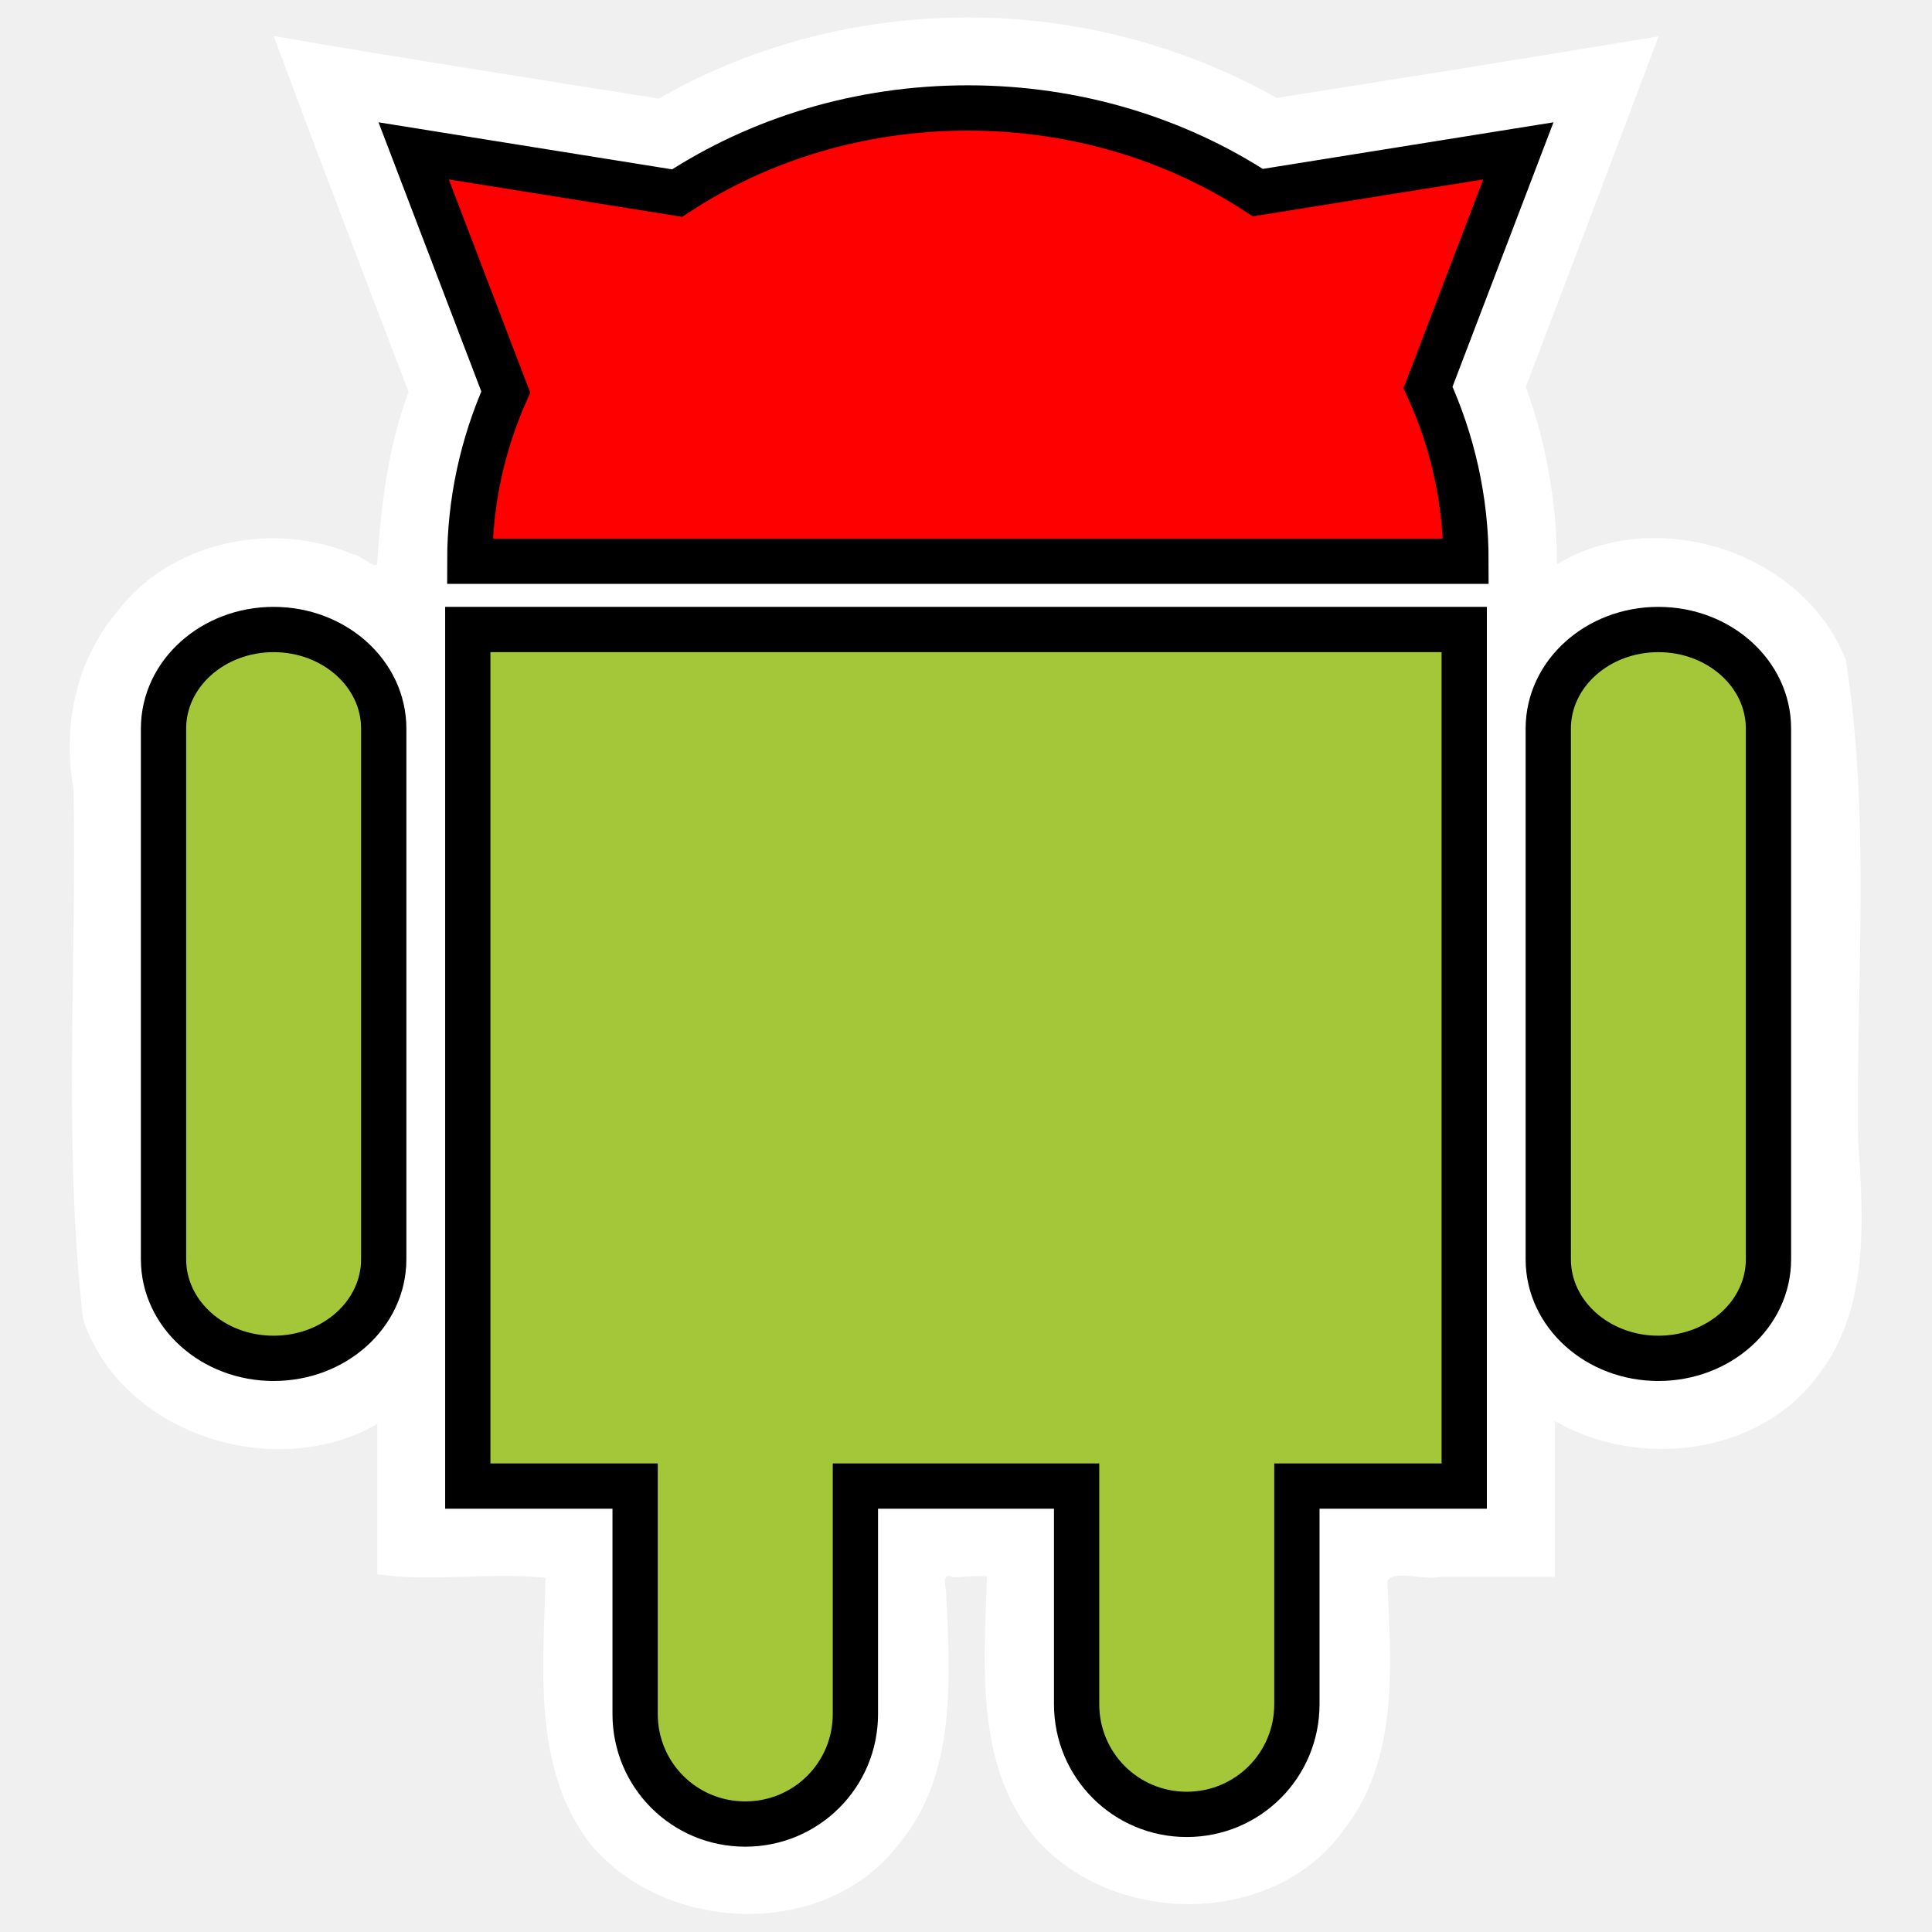
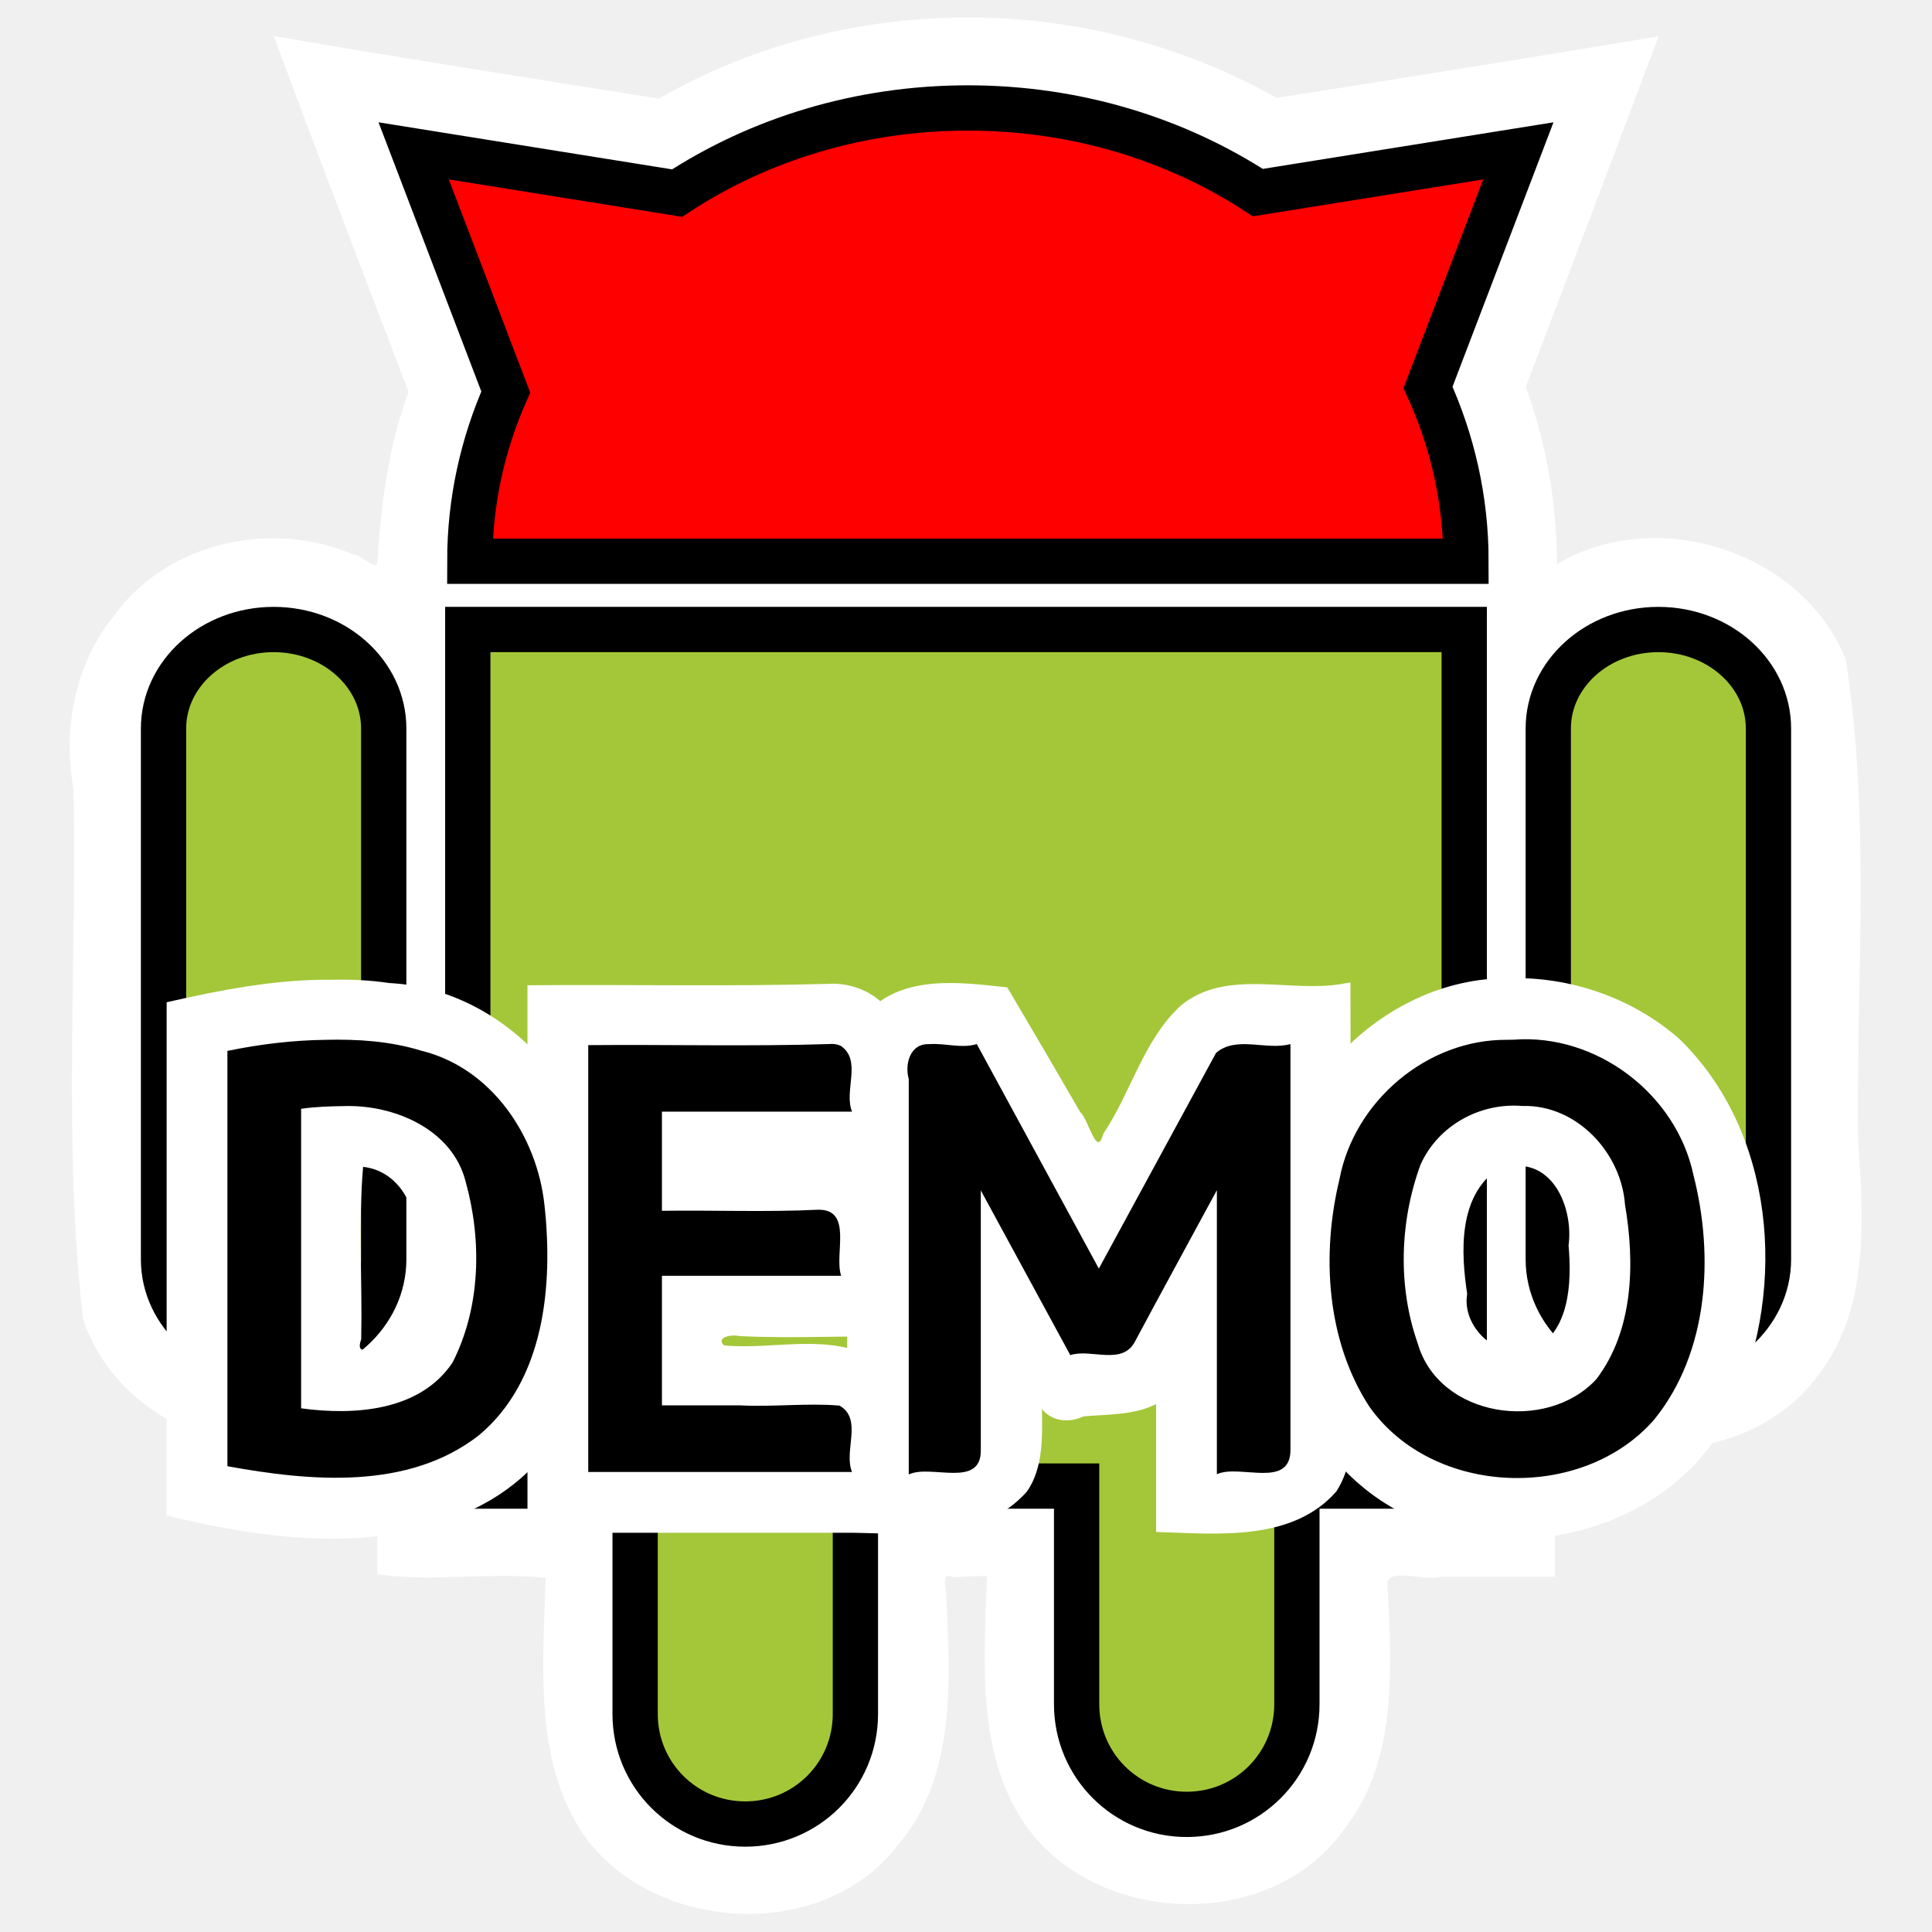
<svg xmlns="http://www.w3.org/2000/svg" width="512" height="512" id="svg2" version="1.1">
  <defs id="defs4" />
  <g id="layer1" transform="translate(0,-540.3622)">
    <path style="fill:#ffffff;fill-opacity:1;stroke:none" d="m 253.469,545.031 c -27.523,0.437 -55.108,7.749 -78.875,21.469 -34.04,-5.411 -68.095,-10.743 -102.062,-16.594 11.707,31.514 23.734,62.912 35.75,94.312 -5.425,14.455 -7.326,30.047 -8.312,45.281 -0.065,2.214 -4.516,-2.176 -6.312,-2.188 -21.552,-9.259 -49.035,-3.371 -63.094,15.781 -10.557,12.716 -14.031,30.156 -11.081,46.312 0.912,46.818 -2.79,93.86 2.519,140.5 10.031,30.545 50.813,43.515 78,27.812 0,13.281 0,26.562 0,39.844 14.799,2.111 29.768,-0.62 44.594,0.938 -0.627,23.454 -3.495,50.003 11.406,69.969 19.716,24.575 63.027,26.235 82.382,0.35 15.274,-18.38 13.379,-44.166 12.337,-66.631 -0.196,-1.753 -1.175,-5.211 1.812,-3.875 3.012,0.08 6.033,-0.575 9.031,-0.156 -0.797,23.008 -3.126,49.295 12.107,68.426 20.136,24.483 63.89,25.052 82.581,-1.489 14.394,-18.381 12.5,-43.428 11.406,-65.469 0.909,-3.624 10.199,-0.229 14.031,-1.406 10.125,0 20.25,0 30.375,0 0,-13.75 0,-27.5 0,-41.25 22.021,12.724 53.921,9.137 69.531,-11.844 13.891,-17.572 12.273,-41.583 10.82,-62.75 -0.523,-42.356 3.361,-85.149 -3.257,-127.156 -11.331,-28.726 -50.263,-41.141 -76.531,-25.344 -0.071,-15.984 -2.768,-31.98 -8.281,-46.969 11.79,-30.946 23.554,-61.901 35.188,-92.906 -33.71,5.622 -67.461,10.991 -101.219,16.312 -25.658,-14.478 -55.297,-21.884 -84.844,-21.281 z" id="path3023-3" />
    <g id="g4014" transform="translate(3.8146973e-6,-9.171865)" style="stroke:none">
      <path transform="translate(0,540.3622)" id="path3023" d="m 256.5,37.781 c -28.752,0 -55.383,8.361 -77.062,22.562 L 109.625,49.156 134.031,113.062 C 127.894,126.924 124.5,142.046 124.5,157.906 l 264,0 c 0,-16.322 -3.582,-31.875 -10.062,-46.062 l 23.938,-62.688 -69.031,11.062 C 311.699,46.092 285.169,37.781 256.5,37.781 z" style="fill:#ff0000;fill-opacity:1;stroke:#000000;stroke-width:12;stroke-linecap:butt;stroke-linejoin:miter;stroke-miterlimit:4;stroke-opacity:1;stroke-dashoffset:0;stroke-dasharray:none" />
      <path transform="translate(0,540.3622)" id="rect3027" d="m 123.969,176 0,227 44.344,0 0,60.406 c 0,16.164 13.023,29.156 29.188,29.156 16.164,0 29.188,-12.992 29.188,-29.156 l 0,-60.406 58.625,0 0,57.812 c 0,16.164 13.023,29.188 29.188,29.188 16.164,0 29.188,-13.023 29.188,-29.188 l 0,-57.812 44.344,0 0,-227 -264.062,0 z" style="fill:#a4c739;fill-opacity:1;stroke:#000000;stroke-width:12;stroke-linecap:butt;stroke-linejoin:miter;stroke-miterlimit:4;stroke-opacity:1;stroke-dasharray:none;stroke-dashoffset:0" />
      <rect ry="26.237" rx="29.178" y="716.362" x="43.337" height="193.148" width="58.355" id="rect3029" style="fill:#a4c739;fill-opacity:1;stroke:#000000;stroke-width:12;stroke-miterlimit:4;stroke-opacity:1;stroke-dasharray:none" />
      <rect ry="26.237" rx="29.178" y="716.362" x="410.308" height="193.148" width="58.355" id="rect3029-3" style="fill:#a4c739;fill-opacity:1;stroke:#000000;stroke-width:12;stroke-miterlimit:4;stroke-opacity:1;stroke-dasharray:none" />
    </g>
+     <g id="g4016" transform="translate(452.7873,170.385)">
+       <g id="text3056-0" style="font-size:40px;font-style:normal;font-variant:normal;font-weight:normal;font-stretch:normal;line-height:125%;letter-spacing:0px;word-spacing:0px;fill:#ffffff;fill-opacity:1;stroke:none;font-family:VL PGothic;-inkscape-font-specification:VL PGothic" transform="translate(-276.1583,-296.1962)">
+         <path id="path3100-0" d="m -89.062,925.812 c -14.683,-0.097 -29.132,2.723 -43.406,5.969 0,45.344 0,90.688 0,136.031 27.91,6.733 59.966,11.024 85.928,-4.157 23.492,-13.894 32.587,-43.344 30.853,-69.468 1.77,-32.713 -24.174,-65.801 -57.812,-67.5 -5.134,-0.787 -10.361,-0.969 -15.562,-0.875 z m 8.656,49.594 c 9.106,0.958 14.604,10.319 13.469,18.969 0.976,9.822 0.911,22.886 -8.875,28.188 -2.359,0.601 -6.796,3.321 -5.094,-1.469 0.338,-15.213 -0.801,-30.531 0.5,-45.688 z" style="font-size:144px;text-align:start;line-height:125%;writing-mode:lr-tb;text-anchor:start;fill:#ffffff;fill-opacity:1;font-family:VL PGothic;-inkscape-font-specification:VL PGothic" />
+         <path id="path3102-5" d="m 42.875,926.906 c -26.567,0.746 -53.146,0.123 -79.719,0.375 0,48.365 0,96.729 0,145.094 33.625,0 67.25,0 100.875,0 -1.125,-14.439 4.464,-31.302 -5.688,-43.562 -11.773,-10.558 -28.851,-4.717 -43.117,-6.096 -2.226,-2.213 2.055,-2.969 4.148,-2.467 15.051,0.737 30.116,-0.224 45.188,0.125 0.208,-14.922 1.258,-32.722 -10.375,-43.875 3.636,0.896 11.036,1.235 10.469,-4.375 -0.988,-13.363 2.655,-29.477 -7.531,-40.188 -3.714,-3.549 -9.116,-5.363 -14.25,-5.031 z" style="font-size:144px;text-align:start;line-height:125%;writing-mode:lr-tb;text-anchor:start;fill:#ffffff;fill-opacity:1;font-family:VL PGothic;-inkscape-font-specification:VL PGothic" />
+         <path id="path3104-6" d="m 178.906,926.938 c -14.009,2.354 -30.465,-4.151 -42.531,5.656 -10.064,9.23 -13.213,23.071 -20.656,34.094 -1.624,6.651 -3.982,-4.13 -6.056,-5.766 -6.41,-11.053 -12.839,-22.087 -19.35,-33.077 -12.311,-1.363 -27.258,-3.384 -36.781,6.281 -8.079,8.798 -5.31,21.985 -5.339,32.902 0.246,23.104 -0.454,46.249 -0.329,69.379 -0.055,11.937 -0.091,23.875 -0.114,35.813 16.121,0.568 35.926,2.553 47.75,-10.75 4.453,-6.263 4.094,-15.164 4,-21.875 2.722,3.386 7.327,3.684 11,1.937 6.493,-0.585 13.303,-0.279 19.25,-3.25 0,11.292 0,22.583 0,33.875 16.126,0.487 36.024,2.68 47.781,-10.75 7.351,-11.504 2.272,-25.82 3.682,-38.562 -0.156,-32.104 0.168,-64.208 0.036,-96.313 -0.781,0.135 -1.562,0.271 -2.344,0.406 z" style="font-size:144px;text-align:start;line-height:125%;writing-mode:lr-tb;text-anchor:start;fill:#ffffff;fill-opacity:1;font-family:VL PGothic;-inkscape-font-specification:VL PGothic" />
+         <path id="path3106-7" d="M 223.344,925.406 C 188.962,925.129 159.686,956.999 160,990.812 c -3.079,27.926 6.612,59.535 31.625,74.469 30.556,18.632 77.247,6.721 91.375,-27.125 14.084,-31.203 10.591,-72.335 -14.688,-96.75 -12.31,-10.736 -28.636,-16.448 -44.969,-16 z m 2.438,49.719 c 10.236,0.111 14.455,12.412 13.279,21.09 0.84,9.808 0.412,23.112 -9.842,27.91 -8.744,2.596 -18.542,-6.02 -17.031,-15.062 -1.687,-11.144 -2.352,-25.666 7.938,-32.969 1.829,-0.585 3.737,-0.892 5.656,-0.969 z" style="font-size:144px;text-align:start;line-height:125%;writing-mode:lr-tb;text-anchor:start;fill:#ffffff;fill-opacity:1;font-family:VL PGothic;-inkscape-font-specification:VL PGothic" />
+       </g>
+       <g transform="translate(-276.0527,-296.3034)" id="text3056" style="font-size:40px;font-style:normal;font-variant:normal;font-weight:normal;font-stretch:normal;line-height:125%;letter-spacing:0px;word-spacing:0px;fill:#000000;fill-opacity:1;stroke:none;font-family:VL PGothic;-inkscape-font-specification:VL PGothic">
+         <path id="path3100" d="m -90.469,941.844 c -8.751,0.116 -17.439,1.167 -26,2.938 0,36.688 0,73.375 0,110.063 22.033,4.005 47.865,6.389 66.594,-8.156 17.451,-14.521 19.76,-39.743 17.438,-61 -1.96,-18.423 -14.089,-36.438 -32.688,-40.969 -8.096,-2.512 -16.832,-3.091 -25.344,-2.875 z m 4.844,17.562 c 13.29,-0.436 28.906,6.115 32.344,20.219 4.296,15.539 3.895,33.204 -3.531,47.75 -8.649,12.912 -26.049,14.044 -40.125,12.125 0,-26.458 0,-52.917 0,-79.375 3.685,-0.544 7.538,-0.662 11.312,-0.719 z" style="font-size:144px;text-align:start;line-height:125%;writing-mode:lr-tb;text-anchor:start;font-family:VL PGothic;-inkscape-font-specification:VL PGothic" />
+         <path id="path3102" d="m 42.906,942.969 c -21.185,0.66 -42.511,0.091 -63.75,0.281 0,37.708 0,75.417 0,113.125 23.302,0 46.604,0 69.906,0 -2.301,-5.558 2.937,-14.001 -3.312,-17.594 -8.602,-0.732 -17.594,0.393 -26.344,-0.062 -6.906,0 -13.812,-10e-5 -20.719,0 0,-11.448 0,-22.896 0,-34.344 15.833,0 31.667,0 47.5,0 -1.959,-5.603 3.298,-17.774 -6.25,-17.5 -13.672,0.662 -27.514,0.089 -41.25,0.281 0,-8.76 0,-17.521 0,-26.281 16.792,0 33.583,0 50.375,0 -2.255,-5.553 2.76,-13.561 -3.031,-17.469 -0.979,-0.426 -2.057,-0.563 -3.125,-0.438 z" style="font-size:144px;text-align:start;line-height:125%;writing-mode:lr-tb;text-anchor:start;font-family:VL PGothic;-inkscape-font-specification:VL PGothic" />
+         <path id="path3104" d="m 69.406,943 c -4.918,-0.203 -6.445,5.241 -5.312,9.25 0,34.927 0,69.854 0,104.781 5.824,-2.818 19.374,3.906 19.094,-6.656 0,-22.875 0,-45.75 0,-68.625 7.908,14.551 15.803,29.109 23.719,43.656 5.515,-1.823 13.834,2.947 17.219,-3.75 7.125,-13.363 14.431,-26.639 21.625,-39.969 0,25.094 0,50.188 0,75.281 6,-2.796 19.601,4.064 19.5,-6.594 0,-35.802 0,-71.604 0,-107.406 -6.346,1.771 -14.323,-2.301 -19.719,2.344 -10.354,19.052 -20.708,38.104 -31.062,57.156 C 103.686,982.636 92.915,962.798 82.125,942.969 77.985,944.241 73.638,942.629 69.406,943 z" style="font-size:144px;text-align:start;line-height:125%;writing-mode:lr-tb;text-anchor:start;font-family:VL PGothic;-inkscape-font-specification:VL PGothic" />
+         <path id="path3106" d="m 222.688,941.844 c -21.208,-0.194 -40.571,16.242 -44.461,37.001 -4.792,19.869 -3.435,42.615 7.836,60.061 16.798,24.11 56.581,25.429 75.594,3.563 14.367,-17.721 15.902,-43.217 10.398,-64.747 -4.502,-21.478 -25.701,-37.633 -47.71,-35.909 l -1,0.019 -0.656,0.012 z m 3.969,17.531 c 14.355,-0.449 26.27,12.327 27.25,26.156 2.656,15.501 2.271,33.297 -7.594,46.25 -13.21,14.315 -41.75,10.21 -47.36,-9.558 -5.323,-15.109 -4.728,-32.405 0.798,-47.38 4.687,-10.337 15.741,-16.378 26.906,-15.469 z" style="font-size:144px;text-align:start;line-height:125%;writing-mode:lr-tb;text-anchor:start;font-family:VL PGothic;-inkscape-font-specification:VL PGothic" />
+       </g>
+     </g>
  </g>
</svg>
